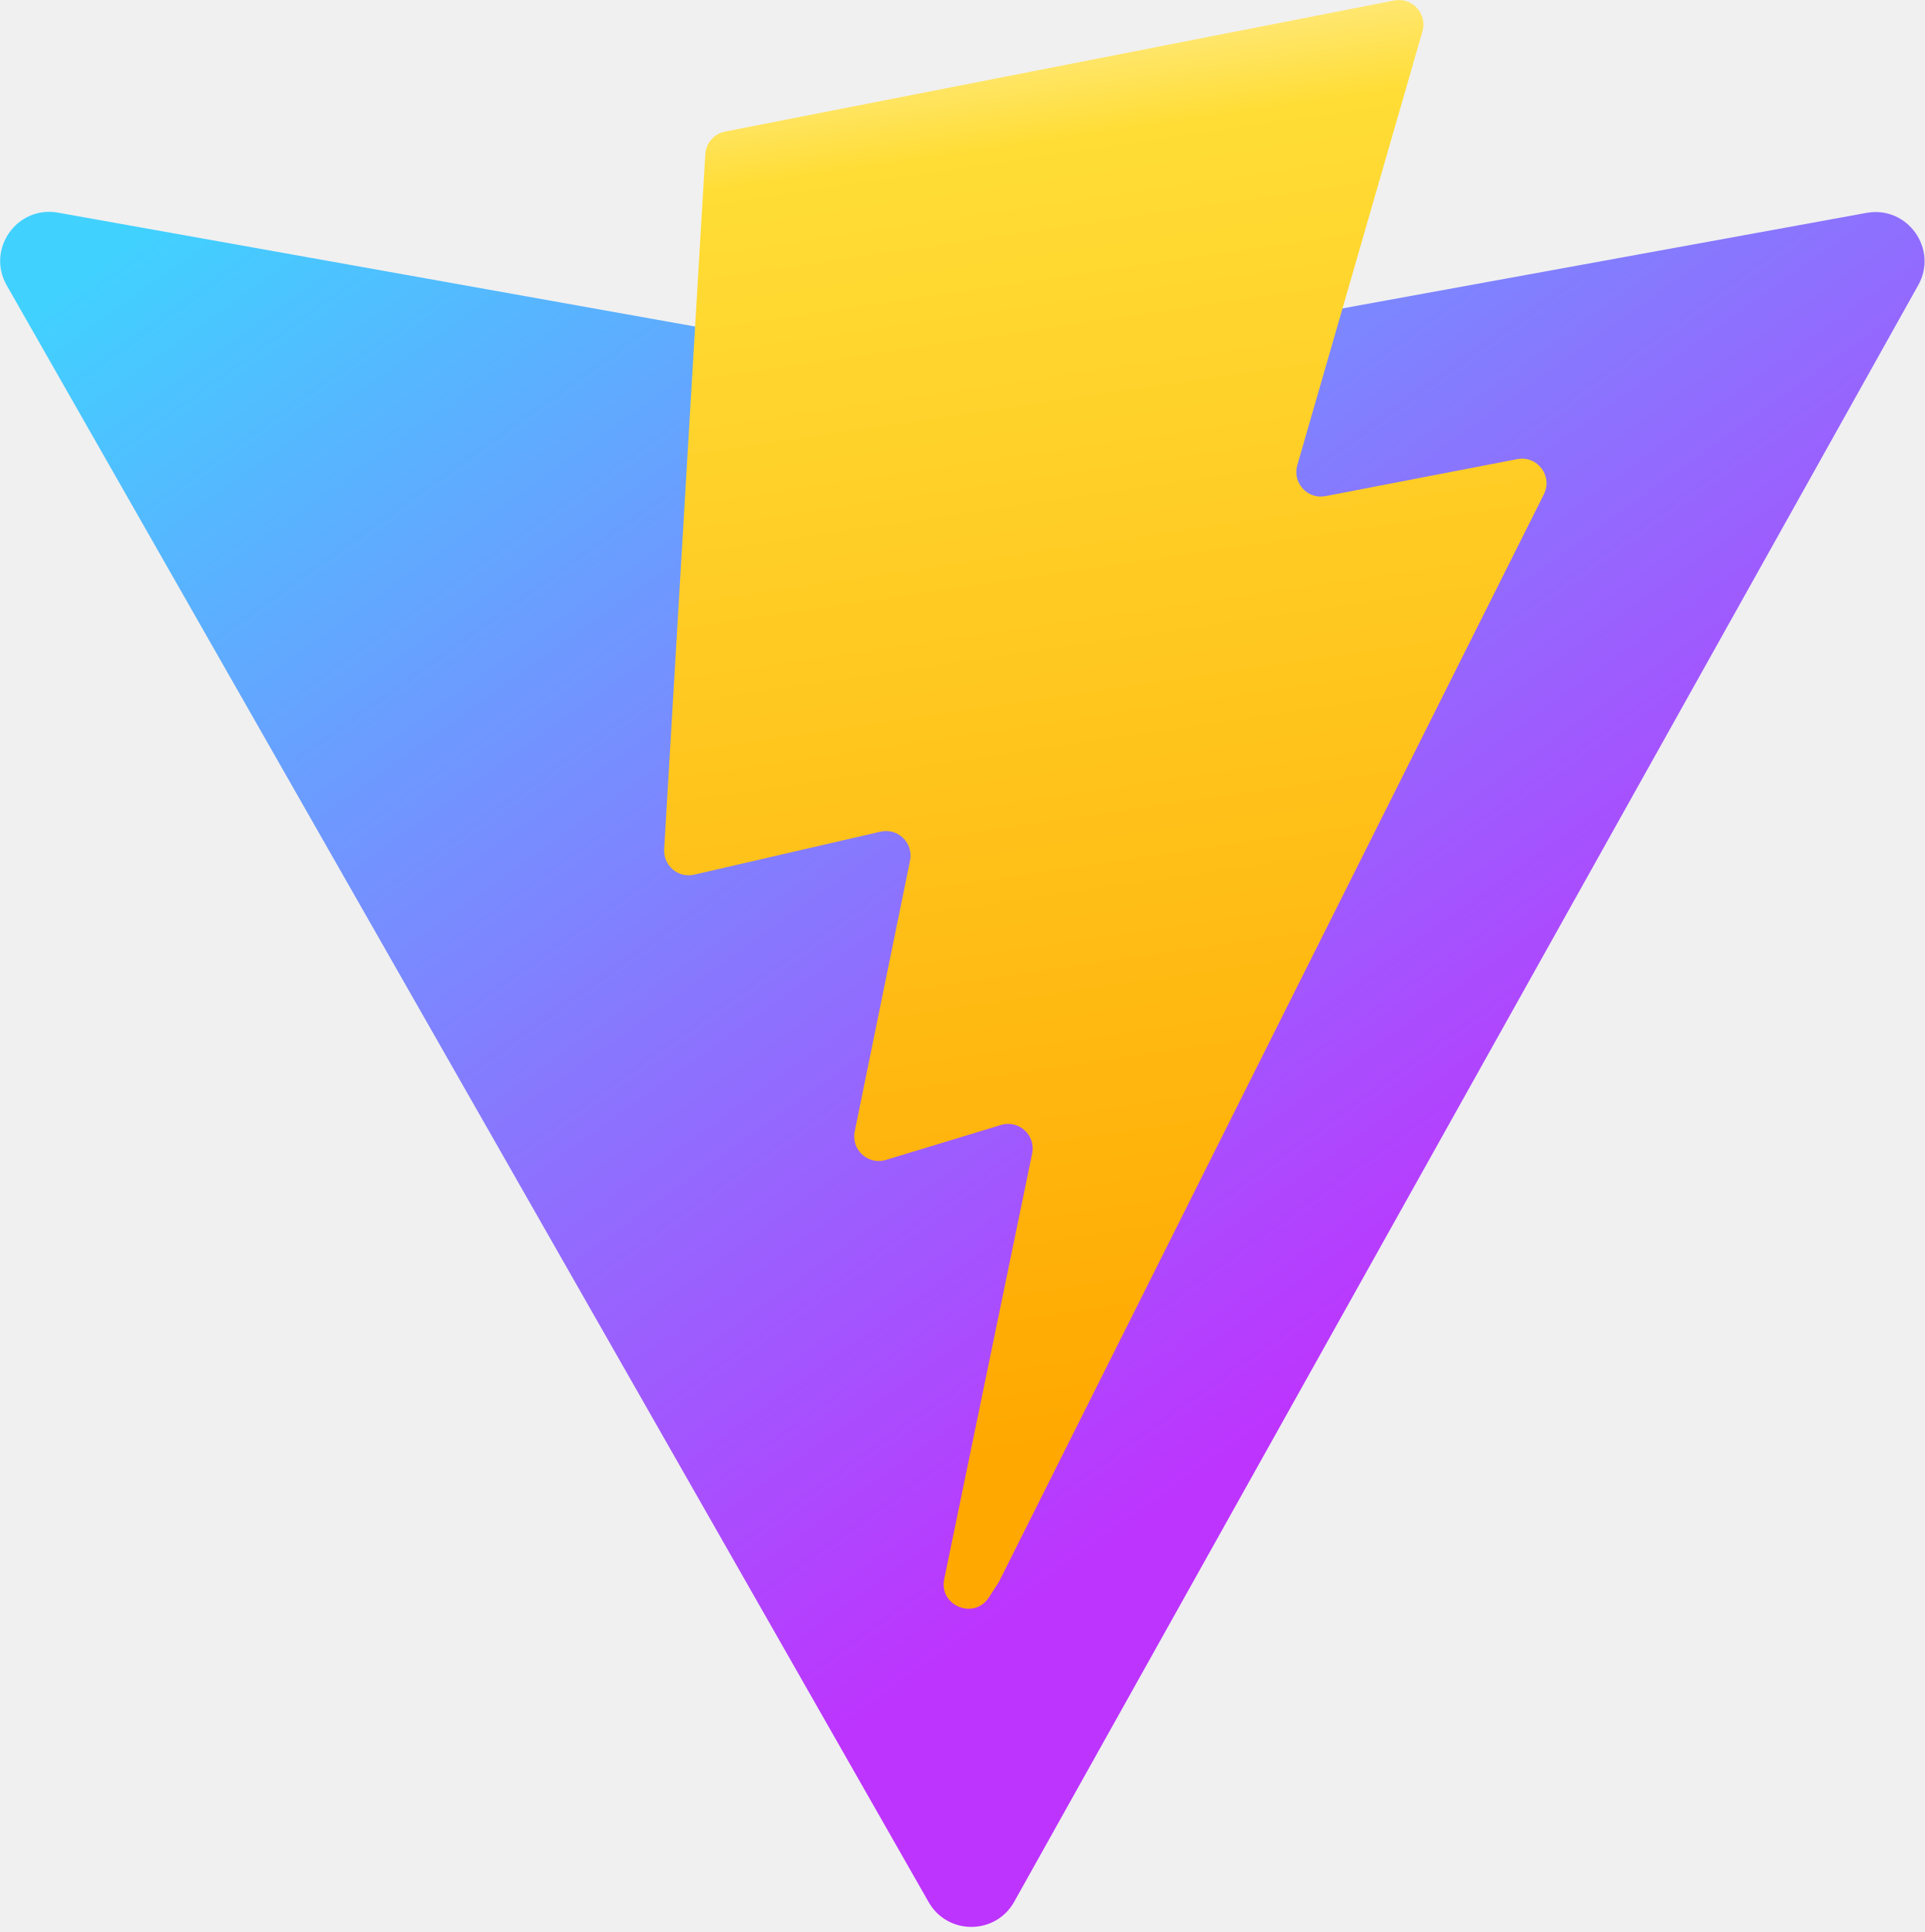
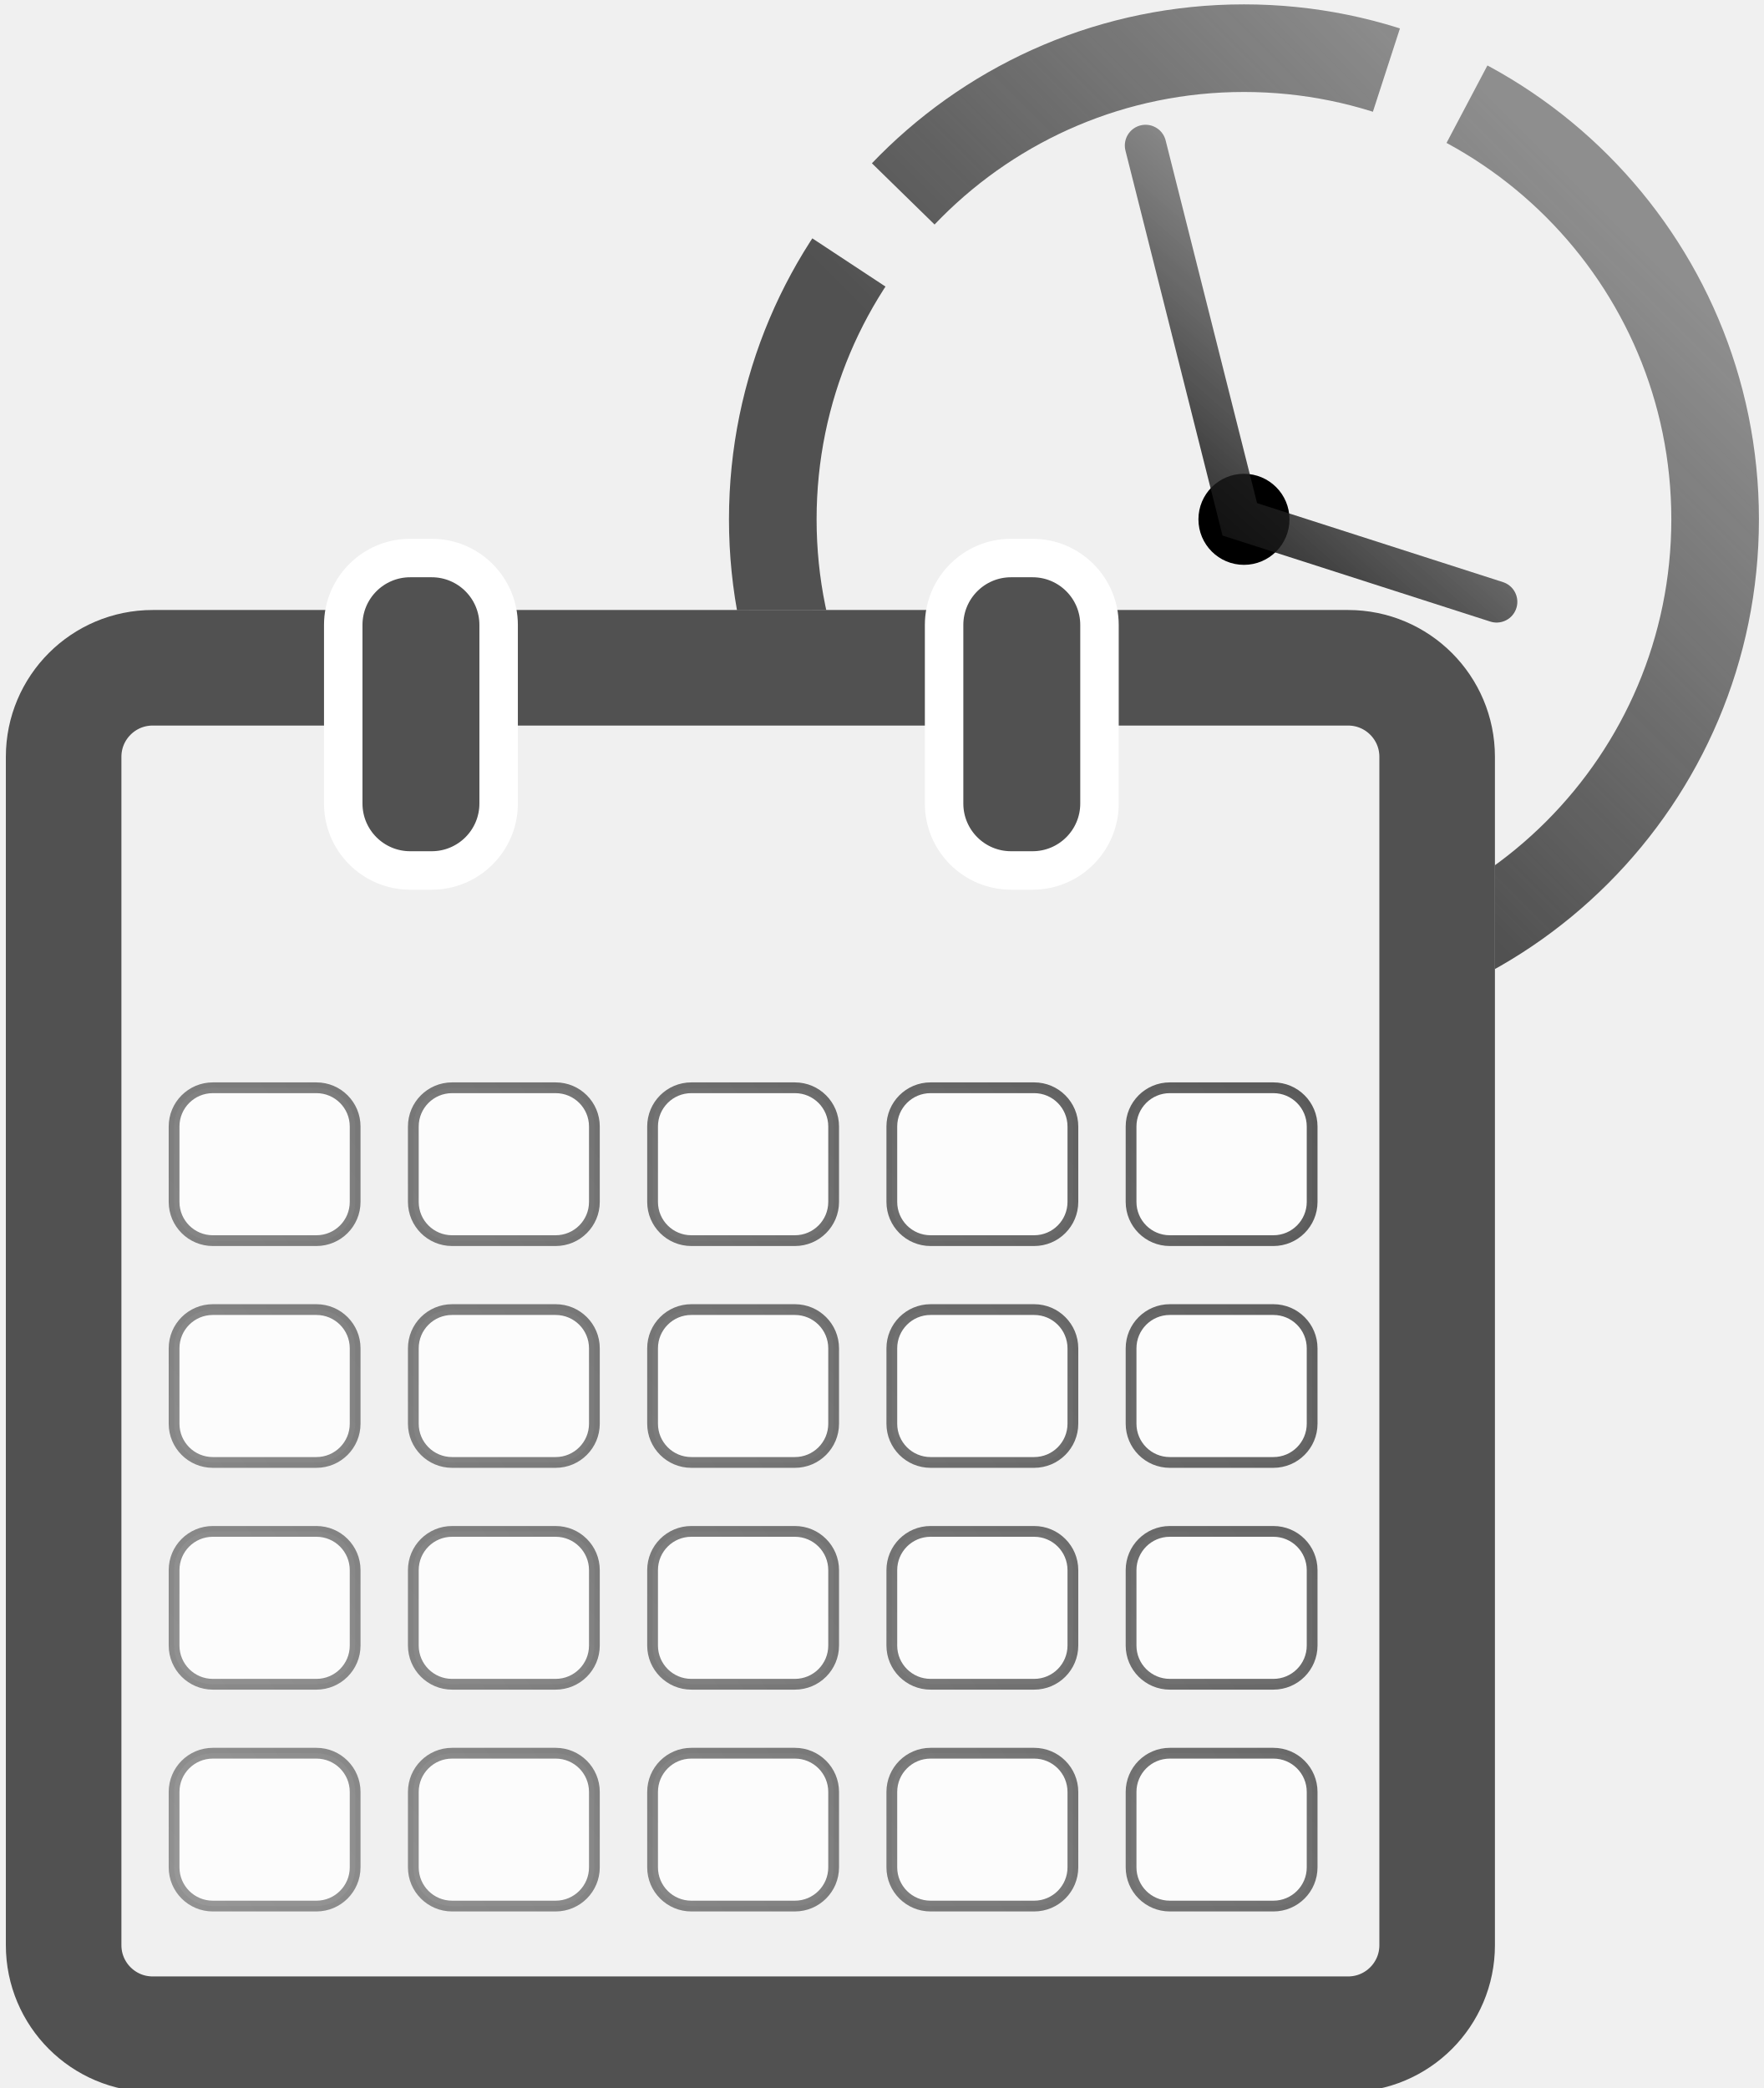
- <svg xmlns="http://www.w3.org/2000/svg" aria-hidden="true" role="img" class="iconify iconify--logos" width="31.88" height="32" preserveAspectRatio="xMidYMid meet" viewBox="0 0 256 257">
-   <defs>
-     <linearGradient id="IconifyId1813088fe1fbc01fb466" x1="-.828%" x2="57.636%" y1="7.652%" y2="78.411%">
-       <stop offset="0%" stop-color="#41D1FF" />
-       <stop offset="100%" stop-color="#BD34FE" />
+ <svg xmlns="http://www.w3.org/2000/svg" xmlns:xlink="http://www.w3.org/1999/xlink" width="192.865mm" height="228.388mm" viewBox="0 0 683.38 809.248" id="svg2" version="1.1">
+   <defs id="defs4">
+     <linearGradient id="linearGradient6369">
+       <stop style="stop-color:#000000;stop-opacity:0.793" offset="0" id="stop6365" />
+       <stop style="stop-color:#000000;stop-opacity:0.464" offset="1" id="stop6367" />
    </linearGradient>
-     <linearGradient id="IconifyId1813088fe1fbc01fb467" x1="43.376%" x2="50.316%" y1="2.242%" y2="89.03%">
-       <stop offset="0%" stop-color="#FFEA83" />
-       <stop offset="8.333%" stop-color="#FFDD35" />
-       <stop offset="100%" stop-color="#FFA800" />
+     <linearGradient id="linearGradient7202">
+       <stop style="stop-color:#000000;stop-opacity:1" offset="0" id="stop7198" />
+       <stop id="stop7206" offset="0.68" style="stop-color:#515151;stop-opacity:0.498;" />
+       <stop style="stop-color:#515151;stop-opacity:0;" offset="1" id="stop7200" />
    </linearGradient>
+     <linearGradient id="linearGradient5724">
+       <stop style="stop-color:#515151;stop-opacity:1;" offset="0" id="stop5720" />
+       <stop id="stop5732" offset="0.5" style="stop-color:#515151;stop-opacity:1" />
+       <stop style="stop-color:#515151;stop-opacity:0.614" offset="1" id="stop5722" />
+     </linearGradient>
+     <linearGradient xlink:href="#linearGradient5724" id="linearGradient5726" x1="282.511" y1="190.134" x2="612.298" y2="-139.653" gradientUnits="userSpaceOnUse" gradientTransform="matrix(0.9945578,0,0,0.9945578,-1154.524,130.5671)" />
+     <linearGradient xlink:href="#linearGradient7202" id="linearGradient7204" x1="437.585" y1="34.536" x2="623.326" y2="-177.071" gradientUnits="userSpaceOnUse" gradientTransform="translate(-1157.143,130.611)" />
+     <clipPath clipPathUnits="userSpaceOnUse" id="clipPath5654">
+       <path style="opacity:0.643;fill:#00ffff;fill-opacity:1;stroke:none;stroke-width:0.938px;stroke-linecap:butt;stroke-linejoin:miter;stroke-opacity:1" d="m -896.765,-98.136 4.735,255.919 255.633,-0.225 c 16.295,-0.014 31.643,6.962 40.835,16.619 10.538,11.071 16.851,23.237 16.758,43.027 l -0.041,150.593 h 151.8 V -98.136 Z" id="path5656" />
+     </clipPath>
+     <linearGradient xlink:href="#linearGradient6369" id="linearGradient6371" x1="-622.314" y1="330.715" x2="-1166.078" y2="742.933" gradientUnits="userSpaceOnUse" />
  </defs>
-   <path fill="url(#IconifyId1813088fe1fbc01fb466)" d="M255.153 37.938L134.897 252.976c-2.483 4.44-8.862 4.466-11.382.048L.875 37.958c-2.746-4.814 1.371-10.646 6.827-9.67l120.385 21.517a6.537 6.537 0 0 0 2.322-.004l117.867-21.483c5.438-.991 9.574 4.796 6.877 9.62Z" />
-   <path fill="url(#IconifyId1813088fe1fbc01fb467)" d="M185.432.063L96.44 17.501a3.268 3.268 0 0 0-2.634 3.014l-5.474 92.456a3.268 3.268 0 0 0 3.997 3.378l24.777-5.718c2.318-.535 4.413 1.507 3.936 3.838l-7.361 36.047c-.495 2.426 1.782 4.5 4.151 3.78l15.304-4.649c2.372-.72 4.652 1.36 4.15 3.788l-11.698 56.621c-.732 3.542 3.979 5.473 5.943 2.437l1.313-2.028l72.516-144.72c1.215-2.423-.88-5.186-3.54-4.672l-25.505 4.922c-2.396.462-4.435-1.77-3.759-4.114l16.646-57.705c.677-2.35-1.37-4.583-3.769-4.113Z" />
+   <g id="layer3" transform="translate(1.000045,209.3542)" style="display:inline" />
+   <g id="layer1" transform="translate(1158.143,78.74318)" style="display:inline">
+     <rect ry="34.505" y="180.068" x="-1133.481" height="529.589" width="532.318" id="rect5604" style="opacity:1;fill:none;fill-opacity:1;stroke:#515151;stroke-width:44.786;stroke-linecap:round;stroke-linejoin:bevel;stroke-miterlimit:4;stroke-dasharray:none;stroke-dashoffset:0;stroke-opacity:1;paint-order:stroke fill markers" />
+     <circle id="circle5151" style="display:inline;opacity:1;fill:none;fill-opacity:1;stroke:url(#linearGradient5726);stroke-width:33.952;stroke-linecap:butt;stroke-linejoin:round;stroke-miterlimit:4;stroke-dasharray:203.709, 33.952;stroke-dashoffset:0;stroke-opacity:1;paint-order:normal" r="182.606" cy="122.531" cx="-676.036" clip-path="url(#clipPath5654)" />
+     <circle style="display:inline;opacity:1;fill:#000000;fill-opacity:1;stroke:none;stroke-width:4.169;stroke-miterlimit:4;stroke-dasharray:none;stroke-opacity:1" id="circle5155" r="17.645" cy="122.531" cx="-676.036" />
+     <path id="path5157" d="m -714.176,-22.357 36.526,144.887 99.533,31.981" style="display:inline;fill:none;stroke:url(#linearGradient7204);stroke-width:16.062;stroke-linecap:round;stroke-linejoin:miter;stroke-miterlimit:4;stroke-dasharray:none;stroke-dashoffset:0;stroke-opacity:1" />
+     <rect style="opacity:1;fill:#515151;fill-opacity:1;stroke:#ffffff;stroke-width:14.908;stroke-linecap:round;stroke-linejoin:bevel;stroke-miterlimit:4;stroke-dasharray:none;stroke-dashoffset:0;stroke-opacity:1" id="rect3340" width="60.224" height="121.092" x="-1025.117" y="137.531" ry="25.948" />
+     <rect ry="25.948" y="137.531" x="-792.25" height="121.092" width="60.224" id="rect3342" style="opacity:1;fill:#515151;fill-opacity:1;stroke:#ffffff;stroke-width:14.908;stroke-linecap:round;stroke-linejoin:bevel;stroke-miterlimit:4;stroke-dasharray:none;stroke-dashoffset:0;stroke-opacity:1" />
+     <g id="g5342" style="fill:#ffffff;fill-opacity:1;stroke:url(#linearGradient6371);stroke-width:4.688;stroke-miterlimit:4;stroke-dasharray:none;stroke-opacity:1;opacity:0.792" transform="matrix(0.8898504,0,0,0.8898504,-95.84604,48.55729)">
+       <rect style="opacity:1;fill:#ffffff;fill-opacity:1;stroke:url(#linearGradient6371);stroke-width:4.688;stroke-linecap:round;stroke-linejoin:bevel;stroke-miterlimit:4;stroke-dasharray:none;stroke-dashoffset:0;stroke-opacity:1" id="rect3344" width="78.859" height="66.581" x="-909.574" y="330.715" ry="16.873" />
+       <rect ry="16.873" y="330.715" x="-805.374" height="66.581" width="78.859" id="rect3346" style="opacity:1;fill:#ffffff;fill-opacity:1;stroke:url(#linearGradient6371);stroke-width:4.688;stroke-linecap:round;stroke-linejoin:bevel;stroke-miterlimit:4;stroke-dasharray:none;stroke-dashoffset:0;stroke-opacity:1" />
+       <rect style="opacity:1;fill:#ffffff;fill-opacity:1;stroke:url(#linearGradient6371);stroke-width:4.688;stroke-linecap:round;stroke-linejoin:bevel;stroke-miterlimit:4;stroke-dasharray:none;stroke-dashoffset:0;stroke-opacity:1" id="rect3348" width="78.859" height="66.581" x="-701.174" y="330.715" ry="16.873" />
+       <rect style="opacity:1;fill:#ffffff;fill-opacity:1;stroke:url(#linearGradient6371);stroke-width:4.688;stroke-linecap:round;stroke-linejoin:bevel;stroke-miterlimit:4;stroke-dasharray:none;stroke-dashoffset:0;stroke-opacity:1" id="rect3350" width="78.859" height="66.581" x="-1013.775" y="427.324" ry="16.873" />
+       <rect ry="16.873" y="427.324" x="-909.574" height="66.581" width="78.859" id="rect3352" style="opacity:1;fill:#ffffff;fill-opacity:1;stroke:url(#linearGradient6371);stroke-width:4.688;stroke-linecap:round;stroke-linejoin:bevel;stroke-miterlimit:4;stroke-dasharray:none;stroke-dashoffset:0;stroke-opacity:1" />
+       <rect style="opacity:1;fill:#ffffff;fill-opacity:1;stroke:url(#linearGradient6371);stroke-width:4.688;stroke-linecap:round;stroke-linejoin:bevel;stroke-miterlimit:4;stroke-dasharray:none;stroke-dashoffset:0;stroke-opacity:1" id="rect3354" width="78.859" height="66.581" x="-805.374" y="427.324" ry="16.873" />
+       <rect ry="16.873" y="427.324" x="-701.174" height="66.581" width="78.859" id="rect3356" style="opacity:1;fill:#ffffff;fill-opacity:1;stroke:url(#linearGradient6371);stroke-width:4.688;stroke-linecap:round;stroke-linejoin:bevel;stroke-miterlimit:4;stroke-dasharray:none;stroke-dashoffset:0;stroke-opacity:1" />
+       <rect ry="16.873" y="427.324" x="-1117.975" height="66.581" width="78.859" id="rect3358" style="opacity:1;fill:#ffffff;fill-opacity:1;stroke:url(#linearGradient6371);stroke-width:4.688;stroke-linecap:round;stroke-linejoin:bevel;stroke-miterlimit:4;stroke-dasharray:none;stroke-dashoffset:0;stroke-opacity:1" />
+       <rect ry="16.873" y="523.934" x="-1013.775" height="66.581" width="78.859" id="rect3360" style="opacity:1;fill:#ffffff;fill-opacity:1;stroke:url(#linearGradient6371);stroke-width:4.688;stroke-linecap:round;stroke-linejoin:bevel;stroke-miterlimit:4;stroke-dasharray:none;stroke-dashoffset:0;stroke-opacity:1" />
+       <rect style="opacity:1;fill:#ffffff;fill-opacity:1;stroke:url(#linearGradient6371);stroke-width:4.688;stroke-linecap:round;stroke-linejoin:bevel;stroke-miterlimit:4;stroke-dasharray:none;stroke-dashoffset:0;stroke-opacity:1" id="rect3362" width="78.859" height="66.581" x="-909.574" y="523.934" ry="16.873" />
+       <rect ry="16.873" y="523.934" x="-805.374" height="66.581" width="78.859" id="rect3364" style="opacity:1;fill:#ffffff;fill-opacity:1;stroke:url(#linearGradient6371);stroke-width:4.688;stroke-linecap:round;stroke-linejoin:bevel;stroke-miterlimit:4;stroke-dasharray:none;stroke-dashoffset:0;stroke-opacity:1" />
+       <rect style="opacity:1;fill:#ffffff;fill-opacity:1;stroke:url(#linearGradient6371);stroke-width:4.688;stroke-linecap:round;stroke-linejoin:bevel;stroke-miterlimit:4;stroke-dasharray:none;stroke-dashoffset:0;stroke-opacity:1" id="rect3366" width="78.859" height="66.581" x="-701.174" y="523.934" ry="16.873" />
+       <rect style="opacity:1;fill:#ffffff;fill-opacity:1;stroke:url(#linearGradient6371);stroke-width:4.688;stroke-linecap:round;stroke-linejoin:bevel;stroke-miterlimit:4;stroke-dasharray:none;stroke-dashoffset:0;stroke-opacity:1" id="rect3368" width="78.859" height="66.581" x="-1117.975" y="523.934" ry="16.873" />
+       <rect style="opacity:1;fill:#ffffff;fill-opacity:1;stroke:url(#linearGradient6371);stroke-width:4.688;stroke-linecap:round;stroke-linejoin:bevel;stroke-miterlimit:4;stroke-dasharray:none;stroke-dashoffset:0;stroke-opacity:1" id="rect3370" width="78.859" height="66.581" x="-1013.775" y="620.544" ry="16.873" />
+       <rect ry="16.873" y="620.544" x="-909.574" height="66.581" width="78.859" id="rect3372" style="opacity:1;fill:#ffffff;fill-opacity:1;stroke:url(#linearGradient6371);stroke-width:4.688;stroke-linecap:round;stroke-linejoin:bevel;stroke-miterlimit:4;stroke-dasharray:none;stroke-dashoffset:0;stroke-opacity:1" />
+       <rect style="opacity:1;fill:#ffffff;fill-opacity:1;stroke:url(#linearGradient6371);stroke-width:4.688;stroke-linecap:round;stroke-linejoin:bevel;stroke-miterlimit:4;stroke-dasharray:none;stroke-dashoffset:0;stroke-opacity:1" id="rect3374" width="78.859" height="66.581" x="-805.374" y="620.544" ry="16.873" />
+       <rect ry="16.873" y="620.544" x="-701.174" height="66.581" width="78.859" id="rect3376" style="opacity:1;fill:#ffffff;fill-opacity:1;stroke:url(#linearGradient6371);stroke-width:4.688;stroke-linecap:round;stroke-linejoin:bevel;stroke-miterlimit:4;stroke-dasharray:none;stroke-dashoffset:0;stroke-opacity:1" />
+       <rect ry="16.873" y="620.544" x="-1117.975" height="66.581" width="78.859" id="rect3378" style="opacity:1;fill:#ffffff;fill-opacity:1;stroke:url(#linearGradient6371);stroke-width:4.688;stroke-linecap:round;stroke-linejoin:bevel;stroke-miterlimit:4;stroke-dasharray:none;stroke-dashoffset:0;stroke-opacity:1" />
+       <rect ry="16.873" y="330.715" x="-1013.775" height="66.581" width="78.859" id="rect5180" style="opacity:1;fill:#ffffff;fill-opacity:1;stroke:url(#linearGradient6371);stroke-width:4.688;stroke-linecap:round;stroke-linejoin:bevel;stroke-miterlimit:4;stroke-dasharray:none;stroke-dashoffset:0;stroke-opacity:1" />
+       <rect style="opacity:1;fill:#ffffff;fill-opacity:1;stroke:url(#linearGradient6371);stroke-width:4.688;stroke-linecap:round;stroke-linejoin:bevel;stroke-miterlimit:4;stroke-dasharray:none;stroke-dashoffset:0;stroke-opacity:1" id="rect5182" width="78.859" height="66.581" x="-1117.975" y="330.715" ry="16.873" />
+     </g>
+   </g>
</svg>
